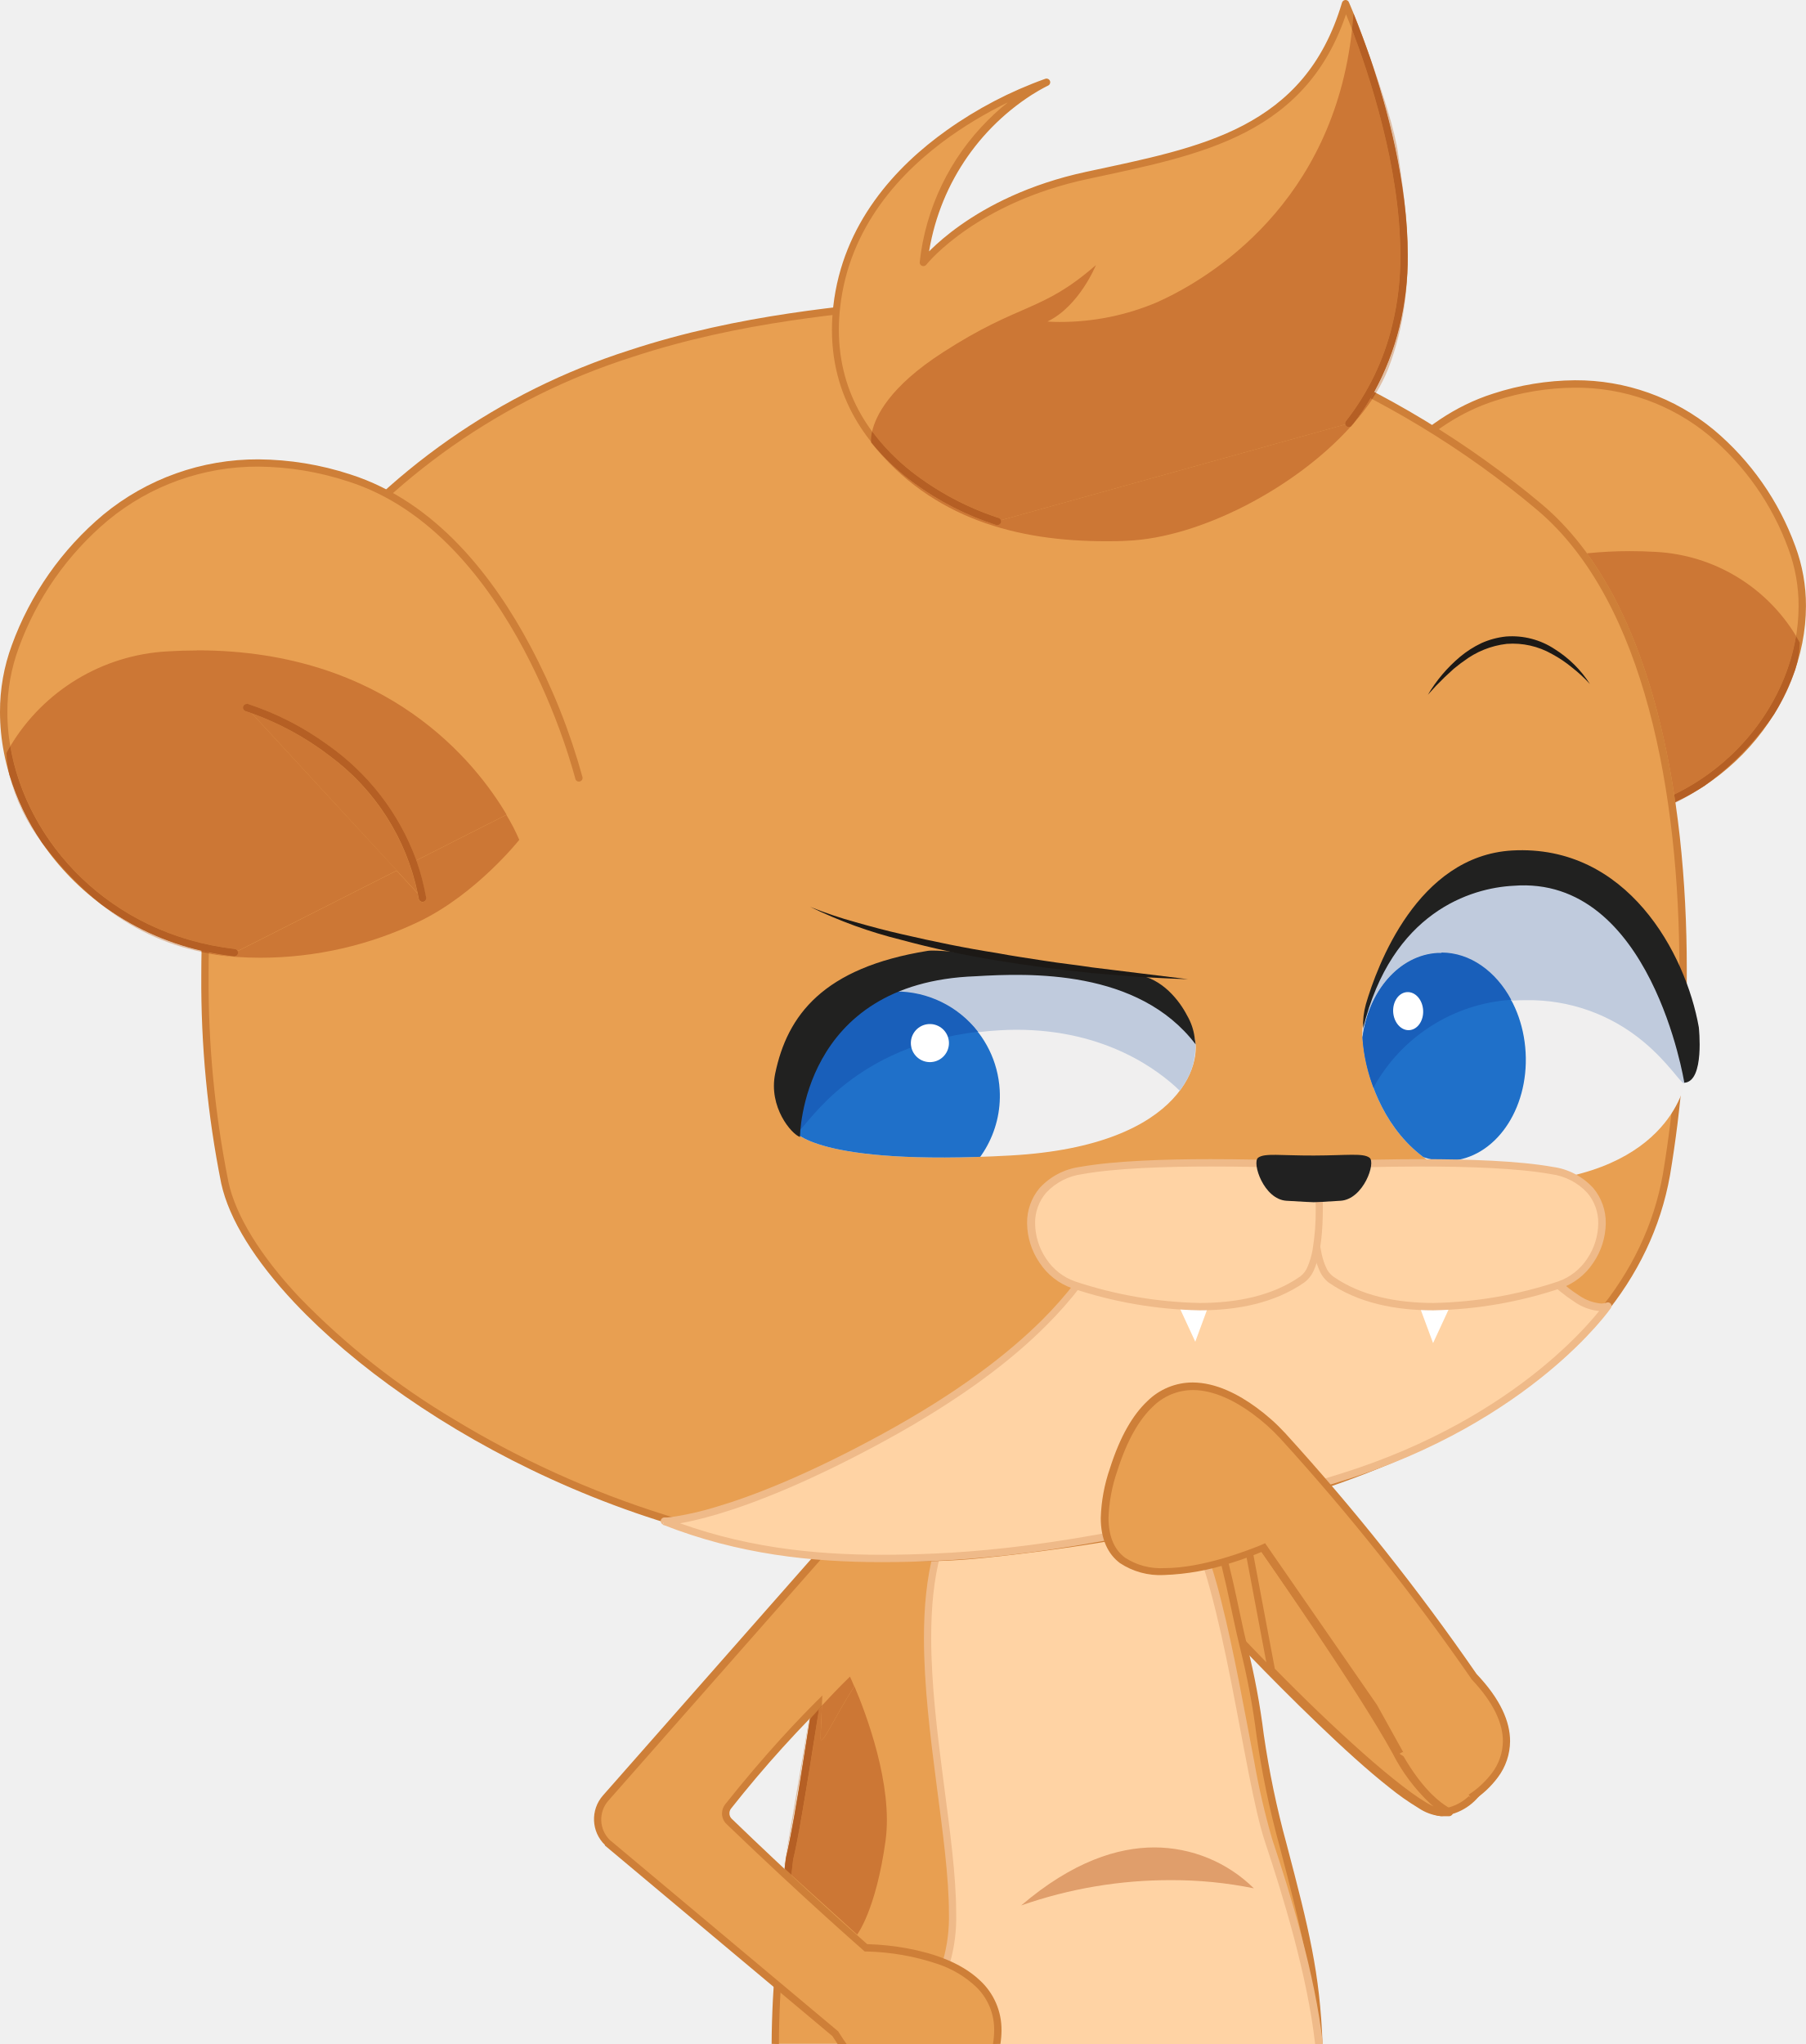
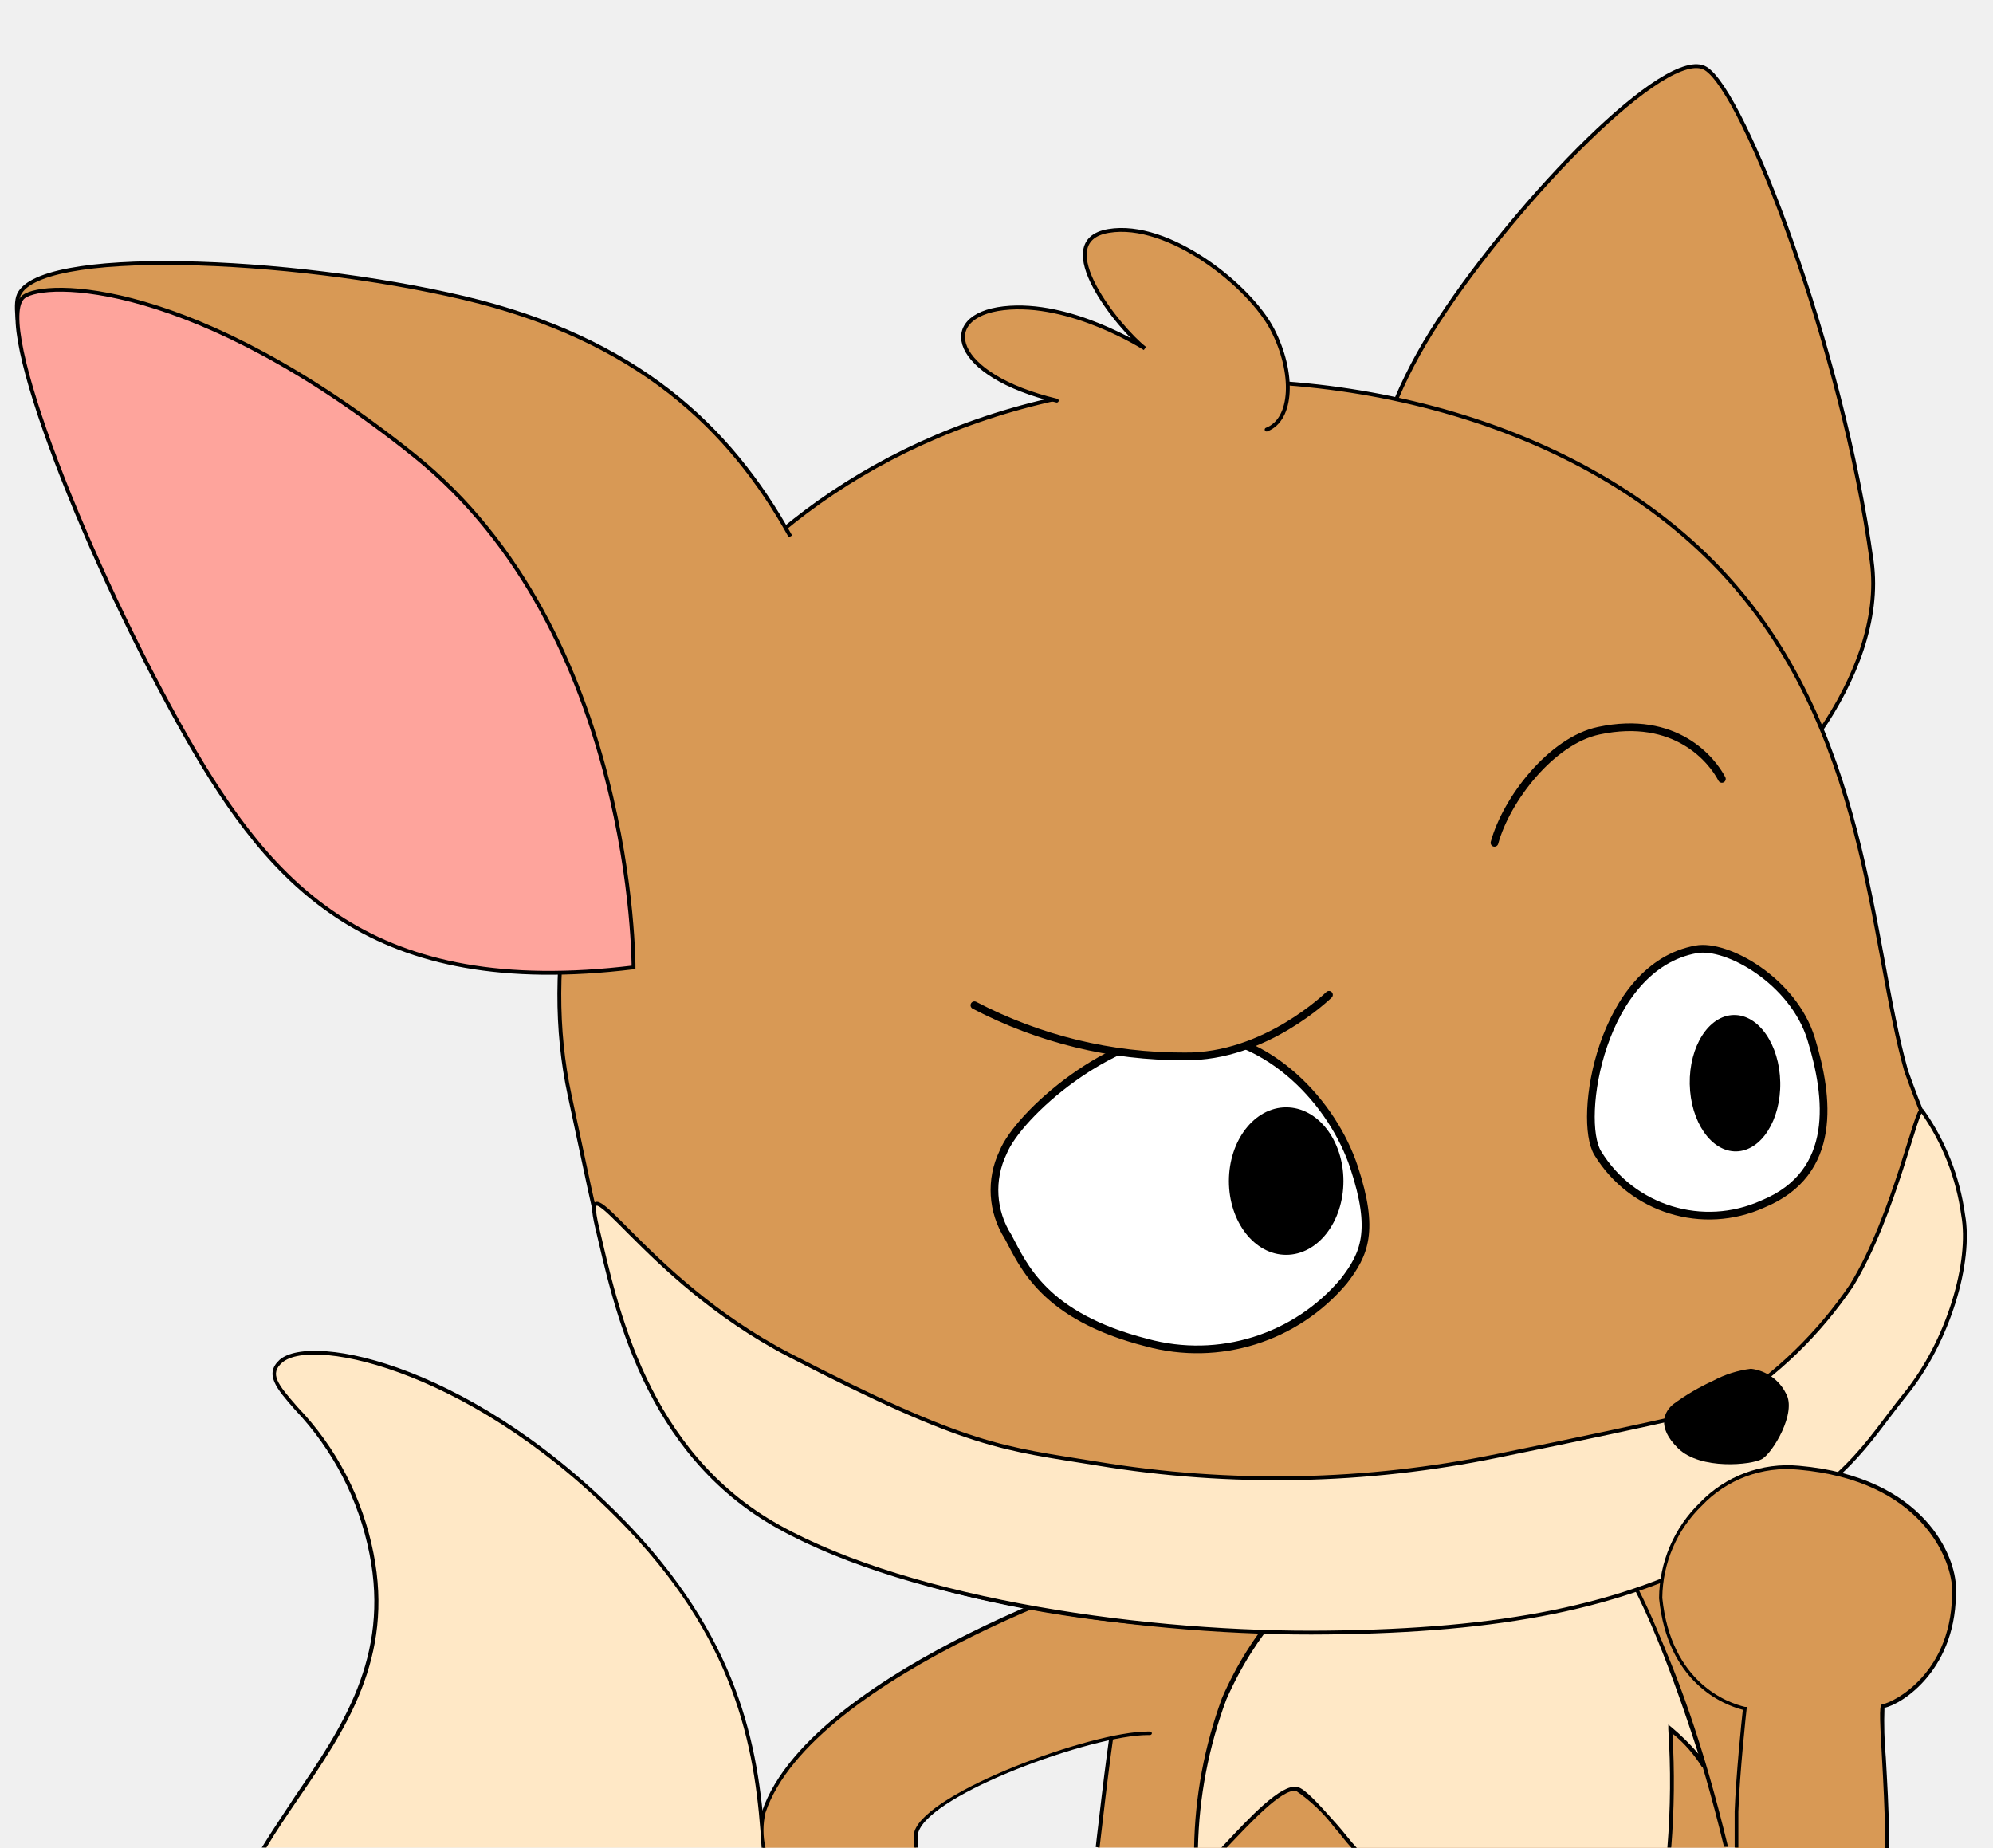
- <svg xmlns="http://www.w3.org/2000/svg" viewBox="0 0 329 372.35">
+ <svg xmlns="http://www.w3.org/2000/svg" viewBox="0 0 129.45 120.01">
  <defs>
-     <style>.cls-1{fill:none;}.cls-2{fill:#e89f51;}.cls-3{fill:#ce7f38;}.cls-4{fill:#e0bfa6;}.cls-5{fill:#cc7735;}.cls-6{fill:#b55f24;}.cls-7{fill:#ffd3a4;}.cls-8{fill:#efba89;}.cls-9{fill:#e09e6b;}.cls-10{clip-path:url(#clip-path);}.cls-11{fill:#f0efef;}.cls-12{fill:#1f70c9;}.cls-13{fill:#c0cbdd;}.cls-14{fill:#195fba;}.cls-15{fill:#fff;}.cls-16{fill:#212120;}.cls-17{clip-path:url(#clip-path-2);}.cls-18{fill:#1c1916;}.cls-19{fill:#212121;}</style>
-     <clipPath id="clip-path">
-       <path class="cls-1" d="M144.57,205.92s3.66,6.56,39.54,4.57c32.25-1.78,35.41-18.09,33.16-22.45-6.67-12.93-18.76-12.38-37.46-11.34s-23.83,1-28.82,6.89c-5.87,7-6.42,22.33-6.42,22.33" />
-     </clipPath>
-     <clipPath id="clip-path-2">
-       <path class="cls-1" d="M307.08,196.64s-2.15,17.3-30.43,18.87c-25.43,1.4-29.57-24.92-28.24-29.47,4-13.51,12-26.29,26.78-27.11s20.18,10.73,24.67,16.15c5.28,6.37,7.22,21.56,7.22,21.56" />
-     </clipPath>
+     <style>.cls-1,.cls-5{fill:none;}.cls-10,.cls-2,.cls-4,.cls-7{fill:#d89955;}.cls-3,.cls-9{fill:#ffe8c6;}.cls-10,.cls-4,.cls-5,.cls-6,.cls-7,.cls-8,.cls-9{stroke:#000;stroke-miterlimit:10;}.cls-4,.cls-7,.cls-8,.cls-9{stroke-width:0.25px;}.cls-10,.cls-5,.cls-7{stroke-linecap:round;}.cls-10,.cls-5,.cls-6{stroke-width:0.5px;}.cls-6{fill:#fff;}.cls-8{fill:#fea49c;}</style>
  </defs>
  <g id="Layer_2" data-name="Layer 2">
-     <g id="Layer_4" data-name="Layer 4">
-       <path class="cls-2" d="M234.84,121.14s10-40.07,37.34-48.79S319,79.82,326.44,99.73s-7.72,46.55-35.6,49.78l-56-28.37" />
-       <path class="cls-3" d="M235.49,121.3l.12-.44A103.88,103.88,0,0,1,245,98.25C250.88,87.81,259.8,77,272.38,73a47.85,47.85,0,0,1,14.54-2.38,38,38,0,0,1,24.42,8.7A48.79,48.79,0,0,1,325.81,100a29.63,29.63,0,0,1,1.85,10.43c0,17.33-14.13,35.81-36.89,38.45a.67.67,0,1,0,.15,1.33C314.36,147.45,329,128.44,329,110.4a30.93,30.93,0,0,0-1.94-10.9,50,50,0,0,0-14.88-21.23,39.38,39.38,0,0,0-25.26-9A49.5,49.5,0,0,0,272,71.71c-14,4.46-23.37,16.81-29.32,28A103.83,103.83,0,0,0,234.19,121a.67.67,0,0,0,1.3.32" />
-       <path class="cls-2" d="M288.85,109.69s-24.26,6.91-28.56,31l28.56-31" />
-       <path class="cls-3" d="M288.67,109a46.42,46.42,0,0,0-12.88,6.57c-6.69,4.8-14,12.69-16.16,25a.68.68,0,0,0,.54.78.67.67,0,0,0,.78-.55c2.11-11.82,9.11-19.42,15.62-24.09a48,48,0,0,1,8.69-4.94c1.16-.51,2.11-.86,2.76-1.1l.76-.25.26-.08a.67.67,0,0,0-.37-1.29" />
-       <path class="cls-4" d="M310.55,143.1a42.91,42.91,0,0,1-5.36,3l0,.16a39.48,39.48,0,0,0,5.33-3.19m16.51-21.19a40.05,40.05,0,0,1-3.8,8.07,29.81,29.81,0,0,0,3.8-8.07" />
-       <path class="cls-5" d="M296.9,100.4a74.5,74.5,0,0,0-7.8.4c5.68,7.82,9.75,17.51,12.59,28.06a149.3,149.3,0,0,1,3.3,15.88c12.34-6,20.28-17.3,22.21-28.88a31.83,31.83,0,0,0-25.47-15.32c-1.65-.1-3.27-.14-4.83-.14" />
-       <path class="cls-6" d="M327.2,115.86c-1.93,11.58-9.87,22.88-22.21,28.88.07.46.14.93.2,1.39a42.91,42.91,0,0,0,5.36-3,52,52,0,0,0,11.1-10.87c.59-.76,1.13-1.52,1.61-2.25a40.05,40.05,0,0,0,3.8-8.07,17.63,17.63,0,0,0,.81-4.85s-.22-.45-.67-1.2" />
-       <path class="cls-2" d="M215.18,276.68c3.13-5.93,12.12-7.72,23,2.28s34.76,31.25,34.23,37.57-3.16,13-9.83,13.7-37-31.6-42.48-37.57S211.85,283,215.18,276.68Z" />
-       <path class="cls-3" d="M215.18,276.68l.59.31a8.47,8.47,0,0,1,7.82-4.48c3.8,0,8.69,1.94,14.14,6.95s13.94,12.64,21.13,19.9a122,122,0,0,1,9.2,10.16,30.17,30.17,0,0,1,2.74,4,6.34,6.34,0,0,1,.95,2.76v.16a20.2,20.2,0,0,1-2.52,8.66,8.7,8.7,0,0,1-6.72,4.42h-.15a7.89,7.89,0,0,1-3.3-1.28,72,72,0,0,1-9.71-7.45c-11.2-9.8-25.24-24.77-28.76-28.64a43.63,43.63,0,0,1-4.54-5.57,9,9,0,0,1-1.64-4.89,10.19,10.19,0,0,1,1.36-4.75l-.59-.31-.59-.31a11.4,11.4,0,0,0-1.52,5.37,10.36,10.36,0,0,0,1.85,5.61,44.12,44.12,0,0,0,4.68,5.76c2.7,3,11.5,12.36,20.52,21,4.51,4.34,9.08,8.5,13,11.58a46.86,46.86,0,0,0,5.29,3.72,8.67,8.67,0,0,0,4,1.47l.29,0a10,10,0,0,0,7.72-5.05,21.35,21.35,0,0,0,2.71-9.25v-.27a7.42,7.42,0,0,0-1.11-3.4c-2.41-4.42-8.37-10.81-14.93-17.25s-13.71-12.87-18.42-17.2c-5.6-5.15-10.78-7.29-15-7.3a9.81,9.81,0,0,0-9,5.2Z" />
-       <path class="cls-2" d="M240.26,372.35c-.49-13-2.46-20.75-6.54-36.29-5.18-19.74-3.51-21.45-7.15-36-3.51-14-5.14-35-23.46-45.59s-31.21-1-39.45,7.75c-4.29,4.56-9.31,17-13.59,39.81-1.9,10.14-4.42,28.92-6.28,36.63-1.32,11.63-2.51,23.09-2.56,33.66Z" />
-       <path class="cls-3" d="M141.9,372.35c0-10.51,1.23-21.93,2.55-33.54.94-3.91,2-10.51,3.13-17.42s2.2-14.15,3.15-19.2a180,180,0,0,1,6.76-26.65c2.31-6.49,4.63-10.68,6.66-12.83a47.16,47.16,0,0,1,10-8.35,25.62,25.62,0,0,1,13.28-3.86c4.58,0,9.67,1.3,15.34,4.58,9,5.22,13.88,12.94,17,21.17s4.39,16.93,6.15,24a135.37,135.37,0,0,1,3,16,162.24,162.24,0,0,0,4.17,20h0c4.07,15.55,6,23.22,6.51,36.12h1.34c-.49-13.05-2.48-20.92-6.56-36.46A165,165,0,0,1,230.23,316a134.49,134.49,0,0,0-3-16.09c-1.74-7-3-15.75-6.2-24.15s-8.25-16.45-17.57-21.86c-5.83-3.38-11.18-4.76-16-4.76a27.06,27.06,0,0,0-14,4.05,48.53,48.53,0,0,0-10.3,8.58c-2.25,2.41-4.59,6.72-6.94,13.3a182.94,182.94,0,0,0-6.82,26.85c-.95,5.09-2.06,12.32-3.15,19.24s-2.2,13.55-3.12,17.35v.08c-1.32,11.64-2.51,23.12-2.56,33.74Z" />
-       <path class="cls-7" d="M172.42,357.36c-1.22,3.73-3.44,9.1-5.11,15h73c-1.41-12.63-5.88-27.21-9.19-37.15-4.36-13.06-8.55-56.08-18.16-63.14-10.31-7.58-33.16-3.59-35.87-.87C158.69,289.65,178.15,339.86,172.42,357.36Z" />
-       <path class="cls-8" d="M171.79,357.15c-1.22,3.74-3.49,9.19-5.18,15.2H168c1.66-5.77,3.83-11.06,5.06-14.78a30,30,0,0,0,1.13-9.11c0-13.38-4.55-33.17-4.55-50.14,0-10.95,1.9-20.64,7.92-26.66a6,6,0,0,1,2-1,51,51,0,0,1,15.68-2.27c6.4,0,13.05,1.13,17.28,4.25a12.44,12.44,0,0,1,3.17,4c3.56,6.41,6.33,18.27,8.63,29.92s4.18,23.08,6.11,28.9c3.31,9.9,7.75,24.43,9.16,36.94H241c-1.41-12.75-5.91-27.38-9.24-37.36a134.1,134.1,0,0,1-3.3-14.3c-1.73-9-3.64-19.84-6-29.16a88.16,88.16,0,0,0-4-12.4c-1.49-3.47-3.11-6.14-5.09-7.61-4.65-3.4-11.52-4.5-18.07-4.51a59.63,59.63,0,0,0-11.88,1.19,30.61,30.61,0,0,0-4.26,1.16,7.25,7.25,0,0,0-2.53,1.35c-6.43,6.47-8.3,16.53-8.31,27.61,0,17.18,4.56,37,4.55,50.14A28.93,28.93,0,0,1,171.79,357.15Z" />
-       <path class="cls-2" d="M152.17,370.47s.44.74,1.23,1.88h28.19c2.72-17.51-23.84-17.52-23.84-17.52s-10.58-9.23-24.93-23a2,2,0,0,1-.18-2.7c15.85-19.88,27.49-28.54,27.49-28.54l-5.88-22.86-43.92,49.88a5.88,5.88,0,0,0,.32,8.11Z" />
-       <path class="cls-3" d="M110.2,336.19l41.45,34.73c.13.19.45.7.94,1.43h1.63l-.55-.79c-.3-.45-.53-.81-.69-1.06l-.24-.38-.06-.09L111.11,335.2a5.21,5.21,0,0,1-.28-7.18l43.09-48.92,5.45,21.2c-2.07,1.61-13,10.45-27.25,28.38a2.71,2.71,0,0,0-.59,1.68,2.67,2.67,0,0,0,.82,1.92c14.37,13.81,25,23.05,25,23.06l.19.16H158a43.59,43.59,0,0,1,12.66,2.22,18.92,18.92,0,0,1,7.29,4.34,10.8,10.8,0,0,1,3.16,7.84,15.18,15.18,0,0,1-.21,2.44h1.35a16,16,0,0,0,.2-2.44,12.19,12.19,0,0,0-4-9.2c-3.55-3.33-8.72-4.93-13-5.74a46.62,46.62,0,0,0-7.47-.8l-1.69-1.5c-3.64-3.24-12.28-11-23-21.35a1.32,1.32,0,0,1-.4-1,1.35,1.35,0,0,1,.29-.85,214,214,0,0,1,19.62-21.65c2.43-2.31,4.37-4,5.7-5.12.67-.56,1.18-1,1.52-1.24l.39-.3.13-.1.36-.27-6.31-24.52-44.76,50.83a6.54,6.54,0,0,0,.37,9Z" />
-       <path class="cls-9" d="M210.3,336.54c-6.64,0-14.86,2.54-24.27,10.57a82.13,82.13,0,0,1,27.39-4.61,74.79,74.79,0,0,1,15,1.49,25.85,25.85,0,0,0-18.12-7.45" />
-       <path class="cls-2" d="M156.78,272c-4.4.1-5.86,10.44-5.86,10.44s-1.12,26.12-1.43,34c-.14,3.54,6.08-12.17,11.72-15.63,4.51-2.76-.61-28.94-4.43-28.85" />
-       <path class="cls-2" d="M179.58,283.09c71.59-7.47,117.31-31.58,124-69.08,5.7-32.1,6.1-97-23.12-121.64S209.74,50.38,168,54.94c-27.64,3-76.7,5.31-112.4,51-21.56,27.58-20.56,82.54-14.7,109.53,5.93,27.31,71.85,74.63,138.64,67.65" />
-       <path class="cls-3" d="M179.58,283.09l.07.67c35.85-3.74,65.26-11.65,86.58-23.36s34.61-27.27,38-46.28a223.07,223.07,0,0,0,3.06-37.66c0-15.67-1.53-32.51-5.58-47.6s-10.64-28.42-20.83-37c-26.17-22-62.13-38.32-99.37-38.32a125.4,125.4,0,0,0-13.52.73c-13.8,1.51-33,2.84-53.32,9.53a122.15,122.15,0,0,0-59.54,41.7c-13.89,17.8-18.45,46.58-18.46,72.14a186.86,186.86,0,0,0,3.63,37.94c1.44,6.56,6.15,14.08,13.36,21.74,21.62,22.95,65.79,47.12,112.48,47.14a130.87,130.87,0,0,0,13.53-.7l-.07-.67-.07-.66a130.82,130.82,0,0,1-13.39.69c-30.81,0-60.62-10.68-83.39-24.53A136,136,0,0,1,54.61,236.4c-7.11-7.54-11.68-14.93-13-21.11A185.86,185.86,0,0,1,38,177.64c0-25.4,4.6-54,18.18-71.31a120.82,120.82,0,0,1,58.9-41.26c20.09-6.63,39.2-7.95,53.05-9.47a125,125,0,0,1,13.37-.72c36.84,0,72.55,16.14,98.51,38,9.88,8.31,16.39,21.39,20.39,36.32s5.54,31.67,5.54,47.25a221.3,221.3,0,0,1-3,37.43c-3.29,18.5-16.2,33.74-37.3,45.33s-50.35,19.48-86.08,23.21l.07.66" />
-       <g class="cls-10">
-         <path class="cls-11" d="M144.57,205.92s4.88,16.9,40.76,14.92c32.25-1.79,34.19-28.44,31.94-32.8-6.67-12.93-18.47-24.6-37.18-23.57S156,177.66,151,183.59c-5.87,7-6.42,22.33-6.42,22.33" />
-         <path class="cls-12" d="M182.12,198.55a19,19,0,1,1-20-17.88,19,19,0,0,1,20,17.88" />
-         <path class="cls-13" d="M144.71,203.88c-.07.77-.1,1.35-.12,1.69a1.94,1.94,0,0,0,.07.46,2.5,2.5,0,0,0,.41.42.92.92,0,0,0,.34-.22,18.22,18.22,0,0,1-.7-2.35m47.78-27.67c-3.84,0-8.06.23-12.68.49-18.71,1-23.83,1-28.82,6.89a18.31,18.31,0,0,0-2.46,4,18.89,18.89,0,0,1,13.61-6.9c.35,0,.71,0,1.06,0a18.94,18.94,0,0,1,15,7.34c1.3-.16,2.64-.27,4-.35,1-.06,2-.09,3-.09,16.33,0,26,7.49,29.72,11.1a13,13,0,0,0,2.86-8.35,5.27,5.27,0,0,0-.27-.95s-.62-1.59-1.82-3.9c-5.07-7.51-12.7-9.23-23.24-9.23" />
-         <path class="cls-14" d="M163.2,180.64c-.35,0-.71,0-1.06,0a18.89,18.89,0,0,0-13.61,6.9,38.74,38.74,0,0,0-2.68,8.44c-.17,2.16-.77,5-1.08,7.18q0,.38-.06.69a18.22,18.22,0,0,0,.7,2.35c2.19-1.95,10.32-15.58,32.76-18.25a18.94,18.94,0,0,0-15-7.34" />
-         <path class="cls-15" d="M172.87,189.82a3.47,3.47,0,1,1-3.66-3.27A3.48,3.48,0,0,1,172.87,189.82Z" />
-       </g>
-       <path class="cls-16" d="M217.82,190.26c-10.43-13.74-30.34-13-40.08-12.42-31.93,1.14-32,29.28-32,29.28-1.54-.49-5.78-5.47-4.52-11.55,2.21-10.65,8.76-19.28,27.74-22.35,2.92-.47,20,2.1,23.44,2.69,13.51,2.28,12.56,1.4,14.66,1.67,4.7.6,7.85,4.79,9.2,7.41a10.68,10.68,0,0,1,1.38,4.08Z" />
-       <g class="cls-17">
-         <path class="cls-11" d="M307.08,196.64s-2.15,17.3-30.43,18.87c-25.43,1.4-29.57-24.92-28.24-29.47,4-13.51,12-26.29,26.78-27.11s20.18,10.73,24.67,16.15c5.28,6.37,7.22,21.56,7.22,21.56" />
-         <path class="cls-12" d="M248.06,193.37c.58,10.46,7.73,18.57,16,18.11s14.45-9.3,13.87-19.76-7.73-18.56-16-18.11-14.46,9.3-13.88,19.76" />
-         <path class="cls-13" d="M279.37,160.67c-7.62.42-15.75,2.62-19.58,4.93-4.41,4.15-7.63,9.84-9.9,16a59.93,59.93,0,0,0-1.57,5.8,6.94,6.94,0,0,0-.13,1.09c0,.19,0,.39,0,.59,1.08-8.46,6.66-15,13.73-15.43l.66,0c5.21,0,9.92,3.41,12.71,8.61l.51,0q1.14-.06,2.22-.06a32.54,32.54,0,0,1,21.37,7.56c4.55,3.78,6.78,7.56,7.37,7.56l.06,0c.17-.1.22-.42.2-.9s-.19-1.26-.38-2.36c-.46-2.14-1.21-4.9-1.56-7-1.15-4.27-2.85-9-5.24-11.84-2.2-2.65-4.62-6.77-8.25-10.19a22,22,0,0,0-12.24-4.22" />
-         <path class="cls-14" d="M262.6,173.59l-.66,0c-7.07.39-12.65,7-13.73,15.43h0a31.58,31.58,0,0,0,2,9.11,30.94,30.94,0,0,1,25.1-16c-2.79-5.2-7.5-8.61-12.71-8.61" />
-         <path class="cls-15" d="M253.8,184.34c.11,1.91,1.42,3.4,2.92,3.32s2.65-1.7,2.54-3.62-1.41-3.39-2.92-3.31S253.7,182.43,253.8,184.34Z" />
-       </g>
-       <path class="cls-16" d="M248.32,187.36c5.21-21.27,19.71-25.61,27.38-26,25.11-2,31.14,35.88,31.14,35.88,3.76-.21,2.64-10.12,2.64-10.12-2.39-13.47-13.07-33.35-34-32.19-17.29,1-24.63,21.09-26.65,28A14.34,14.34,0,0,0,248.32,187.36Z" />
-       <path class="cls-18" d="M289.65,124.61a26.69,26.69,0,0,0-3.25-3,22,22,0,0,0-3.65-2.46,14.47,14.47,0,0,0-8.26-1.86,16,16,0,0,0-7.9,3.2c-.62.4-1.16.9-1.75,1.34l-1.63,1.5-1.58,1.58c-.49.56-1,1.12-1.51,1.66a26.93,26.93,0,0,1,5.84-6.9,18.32,18.32,0,0,1,3.89-2.5,14.65,14.65,0,0,1,4.51-1.22,14.11,14.11,0,0,1,8.9,2.32A20.51,20.51,0,0,1,289.65,124.61Z" />
-       <path class="cls-18" d="M147.59,165.2A76,76,0,0,0,155.9,168c2.81.8,5.64,1.56,8.49,2.2,5.7,1.32,11.43,2.51,17.21,3.41,2.88.55,5.78.95,8.67,1.41s5.8.76,8.7,1.21l17.46,2.15c-2.93-.09-5.86-.27-8.8-.4l-8.78-.72c-5.84-.61-11.67-1.37-17.47-2.33s-11.56-2.19-17.24-3.73A83.63,83.63,0,0,1,147.59,165.2Z" />
-       <path class="cls-2" d="M231.65,304.48l-5.23-27.8s20.84,29.58,27.83,42.37c6.74,12.33,12.2,11,8.33,11.18S243.21,316.29,231.65,304.48Z" />
-       <path class="cls-3" d="M231.65,304.48l.66-.13-5.23-27.79-.66.12-.55.39.91,1.29c4.08,5.83,20.81,29.89,26.89,41a33.61,33.61,0,0,0,6.89,9.21,15.63,15.63,0,0,0,2.18,1.65c.26.17.46.28.58.35l.1.06.25-.34-.31.29.06.05.25-.34-.31.29.47-.43h-.63a.6.6,0,0,0,.16.43l.47-.43h0l-.48-.45a.65.65,0,0,0-.17.45h.65l-.48-.45.44.42-.14-.6a.65.65,0,0,0-.3.18l.44.42-.14-.6.06.24,0-.24h0l.06.24,0-.24c-.07,0-.51,0-1.16,0h0a4.37,4.37,0,0,1-1.7-.56c-2.75-1.35-7.47-5.05-12.68-9.67s-11-10.2-16-15.32l-.48.47.66-.13-.66.13-.48.46c5.76,5.89,12.48,12.34,18.29,17.32a95.5,95.5,0,0,0,7.78,6.15,23.86,23.86,0,0,0,3,1.79,5.5,5.5,0,0,0,2.29.7h.1l1,0h.3a.81.81,0,0,0,.24-.06l.24-.17a.69.69,0,0,0,0-.95l-.23-.18c-.23-.14-.57-.32-1.11-.69-1.58-1.08-4.68-3.69-8.17-10.08s-10.48-17-16.57-26S227,276.3,227,276.29l-1.78-2.52,5.84,31,.14.14Z" />
-       <path class="cls-4" d="M143,339.34l-.17,1,0,.05.12-1.07m4.48-26.18-.05.06-4.06,23.92-.14.81c.9-3.88,1.94-10.19,3-16.77.42-2.67.85-5.39,1.26-8" />
-       <path class="cls-5" d="M155.64,307.21c-3,4.6-5.41,9.78-6,9.78-.11,0-.16-.17-.14-.52,0-1.39.13-3.34.23-5.61l-.56.56c-.52,3.21-1,6.63-1.58,10-1.1,6.91-2.19,13.51-3.13,17.42-.1.91-.21,1.81-.31,2.71l12,10.87s3.42-4.43,5.17-17.07c1.42-10.19-3.63-23.38-5.64-28.11" />
-       <path class="cls-6" d="M149.16,311.42l-1,1.06c-.31.34-.51.58-.6.68-.41,2.63-.84,5.35-1.26,8-1,6.58-2.09,12.89-3,16.77l-.23,1.39-.12,1.07,1.22,1.11c.1-.9.21-1.8.31-2.71.94-3.91,2-10.51,3.13-17.42.53-3.34,1.06-6.76,1.58-10" />
-       <path class="cls-6" d="M149.72,310.71c-.67.73-1.22,1.34-1.6,1.77l1-1.06.56-.56v-.15" />
-       <path class="cls-5" d="M154.85,305.42c-2.07,2-3.84,3.9-5.13,5.29v.15c-.1,2.27-.18,4.22-.23,5.61,0,.35,0,.52.14.52.6,0,3-5.18,6-9.78-.48-1.14-.79-1.79-.79-1.79" />
-       <path class="cls-2" d="M181.66,95S149,85.58,152.39,55.86,190.6,15,190.6,15a42.15,42.15,0,0,0-22.34,32.85S177.19,36.42,198,32,238.19,24.13,245.12.67c0,0,15.42,34.41,9.16,58.77a46.36,46.36,0,0,1-8.55,17.69L181.66,95" />
-       <path class="cls-3" d="M181.85,94.32l-.32-.1a52.16,52.16,0,0,1-15.59-8.38c-6.79-5.41-13.12-13.64-13.12-25.77a34.7,34.7,0,0,1,.24-4.13c1.64-14.6,11-24.67,20.08-31.12a74.94,74.94,0,0,1,12.24-7c1.64-.75,3-1.29,4-1.65.48-.18.85-.32,1.1-.4l.37-.13-.2-.64-.27-.61A38.62,38.62,0,0,0,180,21.87a43.07,43.07,0,0,0-12.45,25.87.67.67,0,0,0,1.19.49l0,0c.48-.6,9.37-11.31,29.31-15.6,10.39-2.24,20.49-4.19,28.94-8.58S242.26,12.75,245.76.86l-.64-.19-.61.27s.16.37.45,1.05c2,4.82,10.15,25.39,10.15,44.48a51.59,51.59,0,0,1-1.48,12.8,45.71,45.71,0,0,1-8.42,17.44.66.66,0,0,0,.1.94.67.67,0,0,0,.94-.1,47,47,0,0,0,8.68-17.95,53,53,0,0,0,1.52-13.13c0-22.22-10.71-46-10.72-46.07a.65.65,0,0,0-.65-.4.67.67,0,0,0-.6.48c-3.43,11.57-9.85,18.08-18,22.36s-18.2,6.22-28.6,8.46c-21,4.51-30,16-30.1,16.1l.53.42.66.08a41.92,41.92,0,0,1,19-30.63c.91-.58,1.67-1,2.19-1.28l.6-.31.16-.08,0,0a.67.67,0,0,0,.36-.85.68.68,0,0,0-.84-.4,73.76,73.76,0,0,0-18,9.4c-9.21,6.56-18.93,16.93-20.64,32.06a39.61,39.61,0,0,0-.24,4.28c0,13.47,7.55,22.4,15,27.89a52.87,52.87,0,0,0,15,7.65.67.67,0,1,0,.37-1.29" />
-       <path class="cls-4" d="M249.64,10.64c3.06,9,6.8,22.69,6.81,35.83a53,53,0,0,1-1.52,13.13,50.15,50.15,0,0,1-4.58,11.79l.34.19a29.42,29.42,0,0,0,2.2-4.38c6-15.42,2.84-31.34,1.84-39.05-.56-4.28-3-11.73-5.09-17.51" />
-       <path class="cls-5" d="M249.68,72.56a40.55,40.55,0,0,1-3.1,4.57A41,41,0,0,0,250,72.71l-.29-.15" />
-       <path class="cls-6" d="M250.35,71.39c-.22.4-.44.79-.67,1.17l.29.15c.25-.38.49-.75.72-1.13l-.34-.19" />
-       <path class="cls-5" d="M245.08,77.31,182.31,94.78a.77.77,0,0,1,0,.37.68.68,0,0,1-.65.48.55.55,0,0,1-.18,0,52.87,52.87,0,0,1-15-7.65,41.23,41.23,0,0,1-7.81-7.39v0c11.16,14,26.77,18,42.71,18,1.29,0,2.59,0,3.88-.08C218.56,98,236,88.9,246.07,77.7a.59.59,0,0,1-.34.1.66.66,0,0,1-.42-.15.71.71,0,0,1-.23-.34" />
-       <path class="cls-5" d="M246.31,5.37C242.87,37,220.59,50.63,210.93,55a45.07,45.07,0,0,1-17.86,3.65c-1.42,0-2.25-.08-2.25-.08,5.81-2.79,8.83-10.28,8.83-10.28C189.65,57,186,55,171.77,64.19,162,70.48,159.51,75.84,158.88,78.6a38.56,38.56,0,0,0,7.06,7.24,52.16,52.16,0,0,0,15.59,8.38l.32.1a.68.68,0,0,1,.46.46l62.77-17.47a.69.69,0,0,1,.13-.6,45.71,45.71,0,0,0,8.42-17.44,51.59,51.59,0,0,0,1.48-12.8c0-16.09-5.77-33.23-8.8-41.1" />
-       <path class="cls-6" d="M158.88,78.6a5.9,5.9,0,0,0-.18,2A41.23,41.23,0,0,0,166.51,88a52.87,52.87,0,0,0,15,7.65.55.55,0,0,0,.18,0,.68.68,0,0,0,.65-.48.77.77,0,0,0,0-.37.68.68,0,0,0-.46-.46l-.32-.1a52.16,52.16,0,0,1-15.59-8.38,38.56,38.56,0,0,1-7.06-7.24M246.57,2.46c-.07,1-.15,2-.26,2.91,3,7.87,8.8,25,8.8,41.1a51.59,51.59,0,0,1-1.48,12.8,45.71,45.71,0,0,1-8.42,17.44.69.69,0,0,0-.13.6.71.71,0,0,0,.23.34.66.66,0,0,0,.42.15.59.59,0,0,0,.34-.1l.51-.57a40.55,40.55,0,0,0,3.1-4.57c.23-.38.45-.77.67-1.17a50.15,50.15,0,0,0,4.58-11.79,53,53,0,0,0,1.52-13.13c0-13.14-3.75-26.82-6.81-35.83C248,6,246.57,2.46,246.57,2.46" />
-       <path class="cls-2" d="M105.47,141.74S94.31,96.82,63.62,87.06,11.16,95.43,2.79,117.75s8.65,52.17,39.9,55.8l62.78-31.81" />
-       <path class="cls-3" d="M106.12,141.58a116.56,116.56,0,0,0-9.48-23.83C90,105.23,79.43,91.4,63.82,86.42a55,55,0,0,0-16.73-2.74A44.14,44.14,0,0,0,18.82,93.75,56,56,0,0,0,2.16,117.51,34.78,34.78,0,0,0,0,129.71c0,20.17,16.38,41.45,42.61,44.51a.69.69,0,0,0,.75-.59.68.68,0,0,0-.59-.75c-25.56-3-41.43-23.71-41.43-43.17A33.45,33.45,0,0,1,3.42,118,54.65,54.65,0,0,1,19.67,94.79,42.71,42.71,0,0,1,47.09,85,53.73,53.73,0,0,1,63.41,87.7C78.49,92.48,88.87,106,95.46,118.38a119.28,119.28,0,0,1,7.15,16.41c.76,2.17,1.31,4,1.67,5.19.18.62.32,1.1.41,1.43s.13.49.13.49a.67.67,0,0,0,1.3-.32" />
-       <path class="cls-2" d="M44.92,128.91s27.21,7.74,32,34.73l-32-34.73" />
-       <path class="cls-3" d="M44.74,129.55l.29.09a52.07,52.07,0,0,1,15.08,8.08,41.61,41.61,0,0,1,16.17,26,.67.67,0,0,0,.78.55.68.68,0,0,0,.54-.78C75.16,149.82,67,141,59.52,135.61a52.18,52.18,0,0,0-14.41-7.35.67.67,0,0,0-.83.47.66.66,0,0,0,.46.82h0" />
-       <path class="cls-4" d="M18.39,164.71a42.9,42.9,0,0,0,18.31,8.7v-.22a48.93,48.93,0,0,1-18.31-8.48M1.72,141.18A33.7,33.7,0,0,0,7.64,153.5a44.93,44.93,0,0,1-5.92-12.32" />
-       <path class="cls-5" d="M92.29,148.42l-16.47,8.34a42.39,42.39,0,0,1,1.78,6.77.68.68,0,0,1-.54.78h-.12a.67.67,0,0,1-.66-.56c-.06-.35-.13-.7-.2-1l-3.82-4.14-29,14.68a.68.68,0,0,1,.07.38.67.67,0,0,1-.67.59h-.08c-1.56-.19-3.09-.43-4.58-.74v.19a47.08,47.08,0,0,0,5.21.62c1.41.09,2.83.14,4.25.14a66.84,66.84,0,0,0,28.93-6.62c10.4-5,18.21-14.86,18.21-14.86a36.36,36.36,0,0,0-2.34-4.53" />
-       <path class="cls-6" d="M36.7,173.19v.22c.44.1.89.18,1.33.26v-.19l-1.33-.29" />
-       <path class="cls-5" d="M35.91,118.49c-1.76,0-3.57.06-5.43.17A35.65,35.65,0,0,0,1.87,135.94c3,17.44,18.06,34.3,40.9,36.94a.67.67,0,0,1,.52.37l29-14.68L45.85,129.92c-.35-.13-.63-.22-.82-.28l-.29-.09h0a.67.67,0,0,1,.18-1.31l.19,0a52.18,52.18,0,0,1,14.41,7.35,44.16,44.16,0,0,1,16.3,21.15l16.47-8.34c-5.53-9.36-21.64-29.93-56.38-29.93" />
-       <path class="cls-6" d="M1.87,135.94c-.46.77-.68,1.23-.68,1.23a17.83,17.83,0,0,0,.53,4A44.93,44.93,0,0,0,7.64,153.5l.52.68a61,61,0,0,0,10.23,10.53,48.93,48.93,0,0,0,18.31,8.48l1.33.29c1.49.31,3,.55,4.58.74h.08a.67.67,0,0,0,.67-.59.68.68,0,0,0-.07-.38.67.67,0,0,0-.52-.37c-22.84-2.64-37.95-19.5-40.9-36.94" />
-       <path class="cls-5" d="M45.85,129.92l26.41,28.65,3.82,4.14a41.69,41.69,0,0,0-16-25,52.7,52.7,0,0,0-14.26-7.8" />
-       <path class="cls-6" d="M44.92,128.24a.67.67,0,0,0-.18,1.31h0l.29.09c.19.06.47.15.82.28a52.7,52.7,0,0,1,14.26,7.8,41.69,41.69,0,0,1,16,25c.07.35.14.7.2,1a.67.67,0,0,0,.66.56h.12a.68.68,0,0,0,.54-.78,42.39,42.39,0,0,0-1.78-6.77,44.16,44.16,0,0,0-16.3-21.15,52.18,52.18,0,0,0-14.41-7.35l-.19,0" />
-       <path class="cls-7" d="M120.88,277.19s12.22-.15,40-15.31c28.16-15.36,36.26-28.33,40.72-35.81,10.9-18.26,68.88-10.56,72.57-3.85s13.57,17.59,18.6,15.75c0,0-14.08,20.45-48.43,31.17s-58.66,13.91-74.07,14.58S138.2,284,120.88,277.19Z" />
-       <path class="cls-8" d="M120.88,277.19v.67c.14,0,12.46-.2,40.31-15.39,14.12-7.71,23.25-14.83,29.4-21a70.88,70.88,0,0,0,11.58-15.08c2.37-4,7.25-6.78,13.48-8.54A81.23,81.23,0,0,1,237,215.4a125,125,0,0,1,24.33,2.38,53.45,53.45,0,0,1,8.47,2.37,15.89,15.89,0,0,1,2.61,1.28,3.46,3.46,0,0,1,1.22,1.11,50.16,50.16,0,0,0,8.1,10.46,31.1,31.1,0,0,0,5.05,4.12,9.48,9.48,0,0,0,4.81,1.73,4.23,4.23,0,0,0,1.46-.25l-.23-.63-.55-.38,0,0c-.8,1.13-14.94,20.53-48,30.86-34.31,10.71-58.55,13.88-73.9,14.55-3.19.14-6.43.23-9.71.23-12.56,0-25.77-1.36-39.4-6.72l-.25.63v0l-.24.62c13.83,5.44,27.23,6.81,39.89,6.81,3.31,0,6.56-.09,9.77-.23,15.47-.67,39.83-3.87,74.24-14.61s48.73-31.35,48.78-31.43a.66.66,0,0,0,0-.79.67.67,0,0,0-.76-.22,2.87,2.87,0,0,1-1,.17,8.33,8.33,0,0,1-4.1-1.52c-4.67-2.92-10.2-9.56-12.68-14.1a4.79,4.79,0,0,0-1.68-1.59,23.89,23.89,0,0,0-5.67-2.37c-7.25-2.2-18.85-3.87-30.46-3.87a82.26,82.26,0,0,0-21.65,2.52c-6.39,1.81-11.6,4.69-14.27,9.15a69.94,69.94,0,0,1-11.38,14.82c-6.05,6-15.06,13.08-29.09,20.74-13.85,7.56-23.81,11.37-30.29,13.28a55.39,55.39,0,0,1-7.15,1.69c-.77.13-1.34.19-1.71.22l-.42,0h-.11a.69.69,0,0,0-.66.55.69.69,0,0,0,.42.75Z" />
-       <polygon class="cls-15" points="213.14 234.45 217.75 244.42 220.93 235.79 213.14 234.45" />
-       <polygon class="cls-15" points="265.68 234.7 261.07 244.67 257.88 236.04 265.68 234.7" />
-       <path class="cls-7" d="M239.7,212.29s29.38-1.52,43,.94,10.17,17.91,1.34,20.83-29.21,7.71-41.67-1C237.84,229.88,239.7,212.29,239.7,212.29Z" />
-       <path class="cls-8" d="M239.7,212.29l0,.67,1.56-.07c3-.13,10-.39,17.75-.39,8.33,0,17.55.3,23.55,1.39a10.92,10.92,0,0,1,6.6,3.4,8.38,8.38,0,0,1,2,5.55,11.71,11.71,0,0,1-2,6.44,10.45,10.45,0,0,1-5.27,4.15,76.57,76.57,0,0,1-22.72,3.93c-6.6,0-13.21-1.25-18.35-4.86a4.07,4.07,0,0,1-1.31-1.77c-1.13-2.49-1.47-6.86-1.47-10.68,0-2.08.1-4,.19-5.41,0-.7.09-1.27.13-1.67s.06-.61.06-.61l-.67-.07,0,.67,0-.67-.67-.07s-.38,3.59-.38,7.83a43.74,43.74,0,0,0,.61,7.9,14.64,14.64,0,0,0,1,3.33A5.5,5.5,0,0,0,242,233.6c5.47,3.83,12.36,5.1,19.12,5.1a77.72,77.72,0,0,0,23.14-4,11.75,11.75,0,0,0,6-4.67,13,13,0,0,0,2.27-7.19,9.76,9.76,0,0,0-2.28-6.42,12.2,12.2,0,0,0-7.38-3.85c-6.18-1.11-15.42-1.41-23.79-1.41-10.37,0-19.37.46-19.38.46l-.57,0-.06.57Z" />
-       <path class="cls-7" d="M239.94,212.29s-29.38-1.52-43,.94-10.17,17.91-1.34,20.83,29.21,7.71,41.67-1C241.8,229.88,239.94,212.29,239.94,212.29Z" />
-       <path class="cls-8" d="M239.94,212.29l0-.67s-9-.46-19.38-.46c-8.37,0-17.61.3-23.79,1.41a12.2,12.2,0,0,0-7.38,3.85,9.76,9.76,0,0,0-2.28,6.42,13,13,0,0,0,2.27,7.19,11.75,11.75,0,0,0,6,4.67,77.72,77.72,0,0,0,23.14,4c6.76,0,13.64-1.27,19.12-5.1a5.5,5.5,0,0,0,1.76-2.32c1.29-2.89,1.58-7.33,1.59-11.23,0-4.24-.38-7.81-.38-7.83l-.06-.57-.57,0,0,.67-.66.07s0,.22.05.61c.11,1.19.32,4,.32,7.08a43.08,43.08,0,0,1-.58,7.65,14,14,0,0,1-.89,3,4.07,4.07,0,0,1-1.31,1.77c-5.14,3.61-11.75,4.86-18.35,4.86a76.57,76.57,0,0,1-22.72-3.93,10.45,10.45,0,0,1-5.27-4.15,11.71,11.71,0,0,1-2-6.44,8.38,8.38,0,0,1,2-5.55,10.92,10.92,0,0,1,6.6-3.4c6-1.09,15.22-1.39,23.55-1.39,5.16,0,10,.11,13.53.23l4.22.16,1.56.07,0-.67-.66.07Z" />
-       <path class="cls-19" d="M249.48,210.89c-1.2-.87-4-.41-10.13-.39s-8.94-.48-10.14.39,1,7.6,5.15,7.85c3.48.21,4.34.25,4.89.26h.19c.55,0,1.29-.05,4.77-.26C248.38,218.49,250.72,211.77,249.48,210.89Z" />
-       <path class="cls-2" d="M255.06,319.55l-4.78-8.6-20-29s-37,16.34-27.3-14.19c9.48-29.82,30.37-6.7,30.79-6.22a415.4,415.4,0,0,1,34.84,43.84c10.82,11.37,4.63,18.71-.54,22.14" />
-       <path class="cls-3" d="M255.65,319.22l-4.79-8.63-20.39-29.47-.5.23-.43.18c-2,.82-10.42,4.14-17.41,4.13a11.89,11.89,0,0,1-7.19-1.91c-1.79-1.36-2.95-3.53-3-7.15a28.91,28.91,0,0,1,1.6-8.63c1.82-5.75,4.07-9.45,6.44-11.69a10.41,10.41,0,0,1,7.34-3.06c3.89,0,7.82,2.09,10.79,4.26a35.31,35.31,0,0,1,5.09,4.52A416.07,416.07,0,0,1,268,305.77l0,.05,0,0c4.31,4.53,5.79,8.31,5.79,11.37a9.77,9.77,0,0,1-2,5.81,16.67,16.67,0,0,1-4.24,3.93l.74,1.12a17.46,17.46,0,0,0,4.58-4.27,11.09,11.09,0,0,0,2.23-6.59c0-3.52-1.7-7.62-6.16-12.3l-.48.46.55-.38a416.71,416.71,0,0,0-34.89-43.91,36,36,0,0,0-5.29-4.7c-3.09-2.25-7.21-4.51-11.58-4.52a11.75,11.75,0,0,0-8.26,3.43c-2.6,2.46-4.93,6.36-6.8,12.25a30.47,30.47,0,0,0-1.66,9c0,3.9,1.33,6.6,3.49,8.22a13.23,13.23,0,0,0,8,2.18,44,44,0,0,0,12.33-2.22,61.43,61.43,0,0,0,6-2.21l-.27-.61-.55.38,20,29,4.77,8.58,1.17-.66Z" />
+     <g id="Layer_1-2" data-name="Layer 1">
+       <rect class="cls-1" width="129.45" height="120" />
+       <path class="cls-2" d="M121,120a78.47,78.47,0,0,0-4.2-15.63c-3-7.56-9.23-7.33-11.59-5.86-5.32,3.32.42,16.2,3.39,21.49Z" />
+       <path d="M108.57,119.69c-2.77-4.89-8.45-17.72-3.24-21a6.09,6.09,0,0,1,3.11-.78,7.56,7.56,0,0,1,2.33.38c1.77.58,4.2,2.12,5.79,6.14a76,76,0,0,1,3.87,15.23h.5A75.44,75.44,0,0,0,117,104.27c-1.66-4.2-4.23-5.81-6.09-6.43a7.32,7.32,0,0,0-5.86.46c-5.29,3.3-.53,15.22,2.92,21.39Z" />
+       <path class="cls-3" d="M49.6,120c-.37-5.79-1.32-12.93-8.66-20.69-9.66-10.21-20.56-12.8-22.69-10.91s4.15,3.65,5.9,12.49c1.67,8.44-3.7,13.61-7,19.11" />
+       <path d="M17,120h.3c.64-1.07,1.34-2.1,2.09-3.2,3.06-4.48,6.22-9.11,4.87-15.92a19,19,0,0,0-4.93-9.49c-1.33-1.52-1.83-2.17-1-2.89,2-1.75,12.81.63,22.52,10.9,7.24,7.66,8.25,14.65,8.62,20.61h.25c-.38-6-1.39-13-8.69-20.77-10-10.55-20.78-12.76-22.87-10.92-1,.92-.23,1.84,1,3.24A18.87,18.87,0,0,1,24,100.93c1.33,6.7-1.8,11.29-4.83,15.73C18.43,117.79,17.67,118.91,17,120Z" />
+       <path class="cls-2" d="M112.1,120c-6-25.06-14.91-28-24-27.73C74.32,92.68,73,105.41,71.3,120Z" />
+       <path d="M71.42,120l.08-.68c1.66-14.23,3.1-26.53,16.56-27,8.29-.25,17.67,1.77,23.92,27.63h.26c-6.3-26.09-15.79-28.13-24.19-27.88-13.68.44-15.12,12.83-16.8,27.19l-.08.7Z" />
+       <path class="cls-2" d="M76.05,101.42c-2.56,0-23.39,7.28-26.44,16.27a4.56,4.56,0,0,0,0,2.32h9.89a2,2,0,0,1,0-1c.85-2.62,11.76-6.49,15.16-6.39" />
+       <path d="M74.68,112.46h-.14c-3.65,0-14.31,3.91-15.14,6.48a2.49,2.49,0,0,0,0,1.06h.25a2.51,2.51,0,0,1,0-1c.81-2.51,11.29-6.31,14.9-6.31h.14a.13.13,0,0,0,.13-.12A.14.14,0,0,0,74.68,112.46Z" />
+       <path d="M76.05,101.29c-1.4,0-7.34,1.92-13.09,4.79-5.24,2.61-11.82,6.73-13.47,11.58a5.4,5.4,0,0,0,.08,2.35h.15a5,5,0,0,1,0-2.28c3-8.93,24-16.18,26.32-16.19a.12.12,0,0,0,.12-.12A.12.12,0,0,0,76.05,101.29Z" />
+       <path class="cls-3" d="M79.51,120c1.54-1.61,3.71-4,4.73-3.82.54.11,1.84,1.79,3.74,3.82h20.51a51.25,51.25,0,0,0,.06-7.7,10.17,10.17,0,0,1,2.19,2.44S107.49,104,104.93,101s-8.49-1.88-8.49-1.88c-5.41-.71-12.91,2.18-16.9,11.26A29.3,29.3,0,0,0,77.68,120Z" />
+       <path d="M77.81,120a29.41,29.41,0,0,1,1.84-9.61c3.85-8.73,11.2-11.92,16.78-11.19h0c.06,0,5.89-1.09,8.37,1.85,2.08,2.46,4.67,10.22,5.51,12.85a14.93,14.93,0,0,0-1.72-1.7l-.23-.19,0,.3a52.49,52.49,0,0,1-.06,7.69h.25a53.24,53.24,0,0,0,.08-7.41,8.75,8.75,0,0,1,1.93,2.2l.23-.08c-.13-.44-3.29-10.82-5.83-13.83s-8.15-2-8.59-1.93c-5.66-.72-13.13,2.49-17,11.34A29.59,29.59,0,0,0,77.56,120Z" />
+       <path d="M84.26,116.06c-1.05-.22-3.11,2-4.75,3.75l-.18.19h.35l0,0c1.42-1.49,3.59-3.86,4.51-3.68a10.76,10.76,0,0,1,2.49,2.38c.34.37.71.9,1.11,1.32h.34c-.46-.49-.88-1.07-1.26-1.49C85.59,117.09,84.73,116.15,84.26,116.06Z" />
+       <path class="cls-4" d="M89.7,42.35c-1.76-6.63-1.45-13.61,3.76-21.55S108.3,2.93,110.79,4.45s8.87,18.1,10.78,32c1.05,7.64-6.65,15.9-9.64,17.25" />
+       <path class="cls-4" d="M71.15,25.41c14.2-2.31,30.93,1.4,40.58,11.6s9.72,24.17,12.08,32.54a68.13,68.13,0,0,0,2.79,6.72c1.9,4.19.94,10.53-7.62,19.8-4.56,5-29.34,13.4-54.65,7.83C41.65,98.91,40.65,88,37,71.14S44.56,29.73,71.15,25.41Z" />
+       <path class="cls-5" d="M97.07,54.74c.77-2.82,3.7-6.63,6.77-7.28,5-1.06,7.36,1.9,8,3.13" />
+       <path class="cls-4" d="M51.34,34.84C47.4,27.73,41.33,22,30.12,19.35S2.12,16,1.17,19.29,8.32,42,18.17,55.54c5.41,7.41,19.1,8.29,22.87,7" />
+       <path class="cls-6" d="M65.15,74.85c1-2.48,7-7.8,12.17-7.73s9.27,4.57,10.63,8.7.68,5.64-.66,7.38a12.44,12.44,0,0,1-12.81,4c-6.67-1.7-8-5-9-6.87A5.63,5.63,0,0,1,65.15,74.85Z" />
+       <ellipse cx="83.54" cy="76.71" rx="3.72" ry="4.79" />
+       <path class="cls-6" d="M110.17,61.66c2-.37,6.32,2.06,7.47,5.82s1.77,8.7-3.14,10.72a8.47,8.47,0,0,1-10.72-3.3C102.43,72.72,104,62.77,110.17,61.66Z" />
+       <ellipse cx="112.69" cy="70.36" rx="2.94" ry="4.43" transform="translate(-1.28 2.09) rotate(-1.06)" />
+       <path class="cls-7" d="M82.27,27.9c1.71-.65,1.82-3.69.38-6.49S75.93,14.34,72,15s.7,6.34,2.36,7.63c0,0-4.82-3.11-9.17-2.61s-3.4,4.37,3.45,6" />
+       <path class="cls-8" d="M41.15,62.83s.08-21.74-14.24-33.24S2.91,18.2,1.53,19.28C-.52,20.89,5.7,36.61,12.18,48,17.66,57.55,24.12,64.91,41.15,62.83Z" />
+       <path class="cls-9" d="M112.22,91.29s-3.13.86-14.94,3.26a71.28,71.28,0,0,1-26,.51c-6.13-1-8.32-1-20.05-7.07-9.6-5-13.63-13.27-12.44-8.25s3.08,14.59,11.81,19.44,24.17,7,35.66,6.85c11.17-.12,19.13-1.61,26.08-5.45,7.81-4.32,8.72-6.67,11.4-10,2.85-3.5,4.32-8.67,3.77-11.67a15.33,15.33,0,0,0-2.67-6.77c-.33-.42-1.77,6.77-4.57,11.34A27.44,27.44,0,0,1,112.22,91.29Z" />
+       <path d="M111.27,89.68a7,7,0,0,1,2.46-.78A2.92,2.92,0,0,1,116,90.5c.73,1.25-.87,3.87-1.55,4.26s-4,.73-5.45-.69-.87-2.41-.33-2.86A14.56,14.56,0,0,1,111.27,89.68Z" />
+       <path class="cls-10" d="M63.29,65.29a29.18,29.18,0,0,0,13.64,3.32c5.25.08,9.39-4,9.39-4" />
+       <path class="cls-2" d="M113.33,111s-.45,4.21-.54,6.7c0,.75-.07,1.63-.05,2.34h9.79c0-.27,0-.67,0-.92,0-3.56-.5-8.28-.24-8.32.94-.14,4.73-2.32,4.6-7.68-.05-1.85-1.91-7.08-10.08-7.8-6.08-.53-9.25,5.58-8.95,8.48C108.47,109.64,112.57,110.77,113.33,111Z" />
+       <path d="M113.2,111.05c-.08.68-.45,4.36-.53,6.6l0,.55c0,.56,0,1.26,0,1.8h.24c0-.53,0-1.23,0-1.78l0-.56c.08-2.45.53-6.65.54-6.69v-.11l-.11,0c-1.12-.26-4.81-1.57-5.37-7.08a8.45,8.45,0,0,1,2.58-6,7.6,7.6,0,0,1,6.24-2.33c8,.7,9.91,5.78,10,7.67.14,5.57-3.87,7.47-4.49,7.56-.23,0-.24.4-.06,3.51.09,1.57.18,3.35.2,4.93,0,.25,0,.65,0,.92h.25c0-.27,0-.67,0-.92,0-1.59-.12-3.45-.2-4.94a25.82,25.82,0,0,1-.09-3.26c1.14-.23,4.78-2.52,4.64-7.81,0-1.95-2-7.19-10.19-7.91a7.89,7.89,0,0,0-6.44,2.4,8.73,8.73,0,0,0-2.65,6.21C108.31,109.29,111.93,110.72,113.2,111.05Z" />
    </g>
  </g>
</svg>
